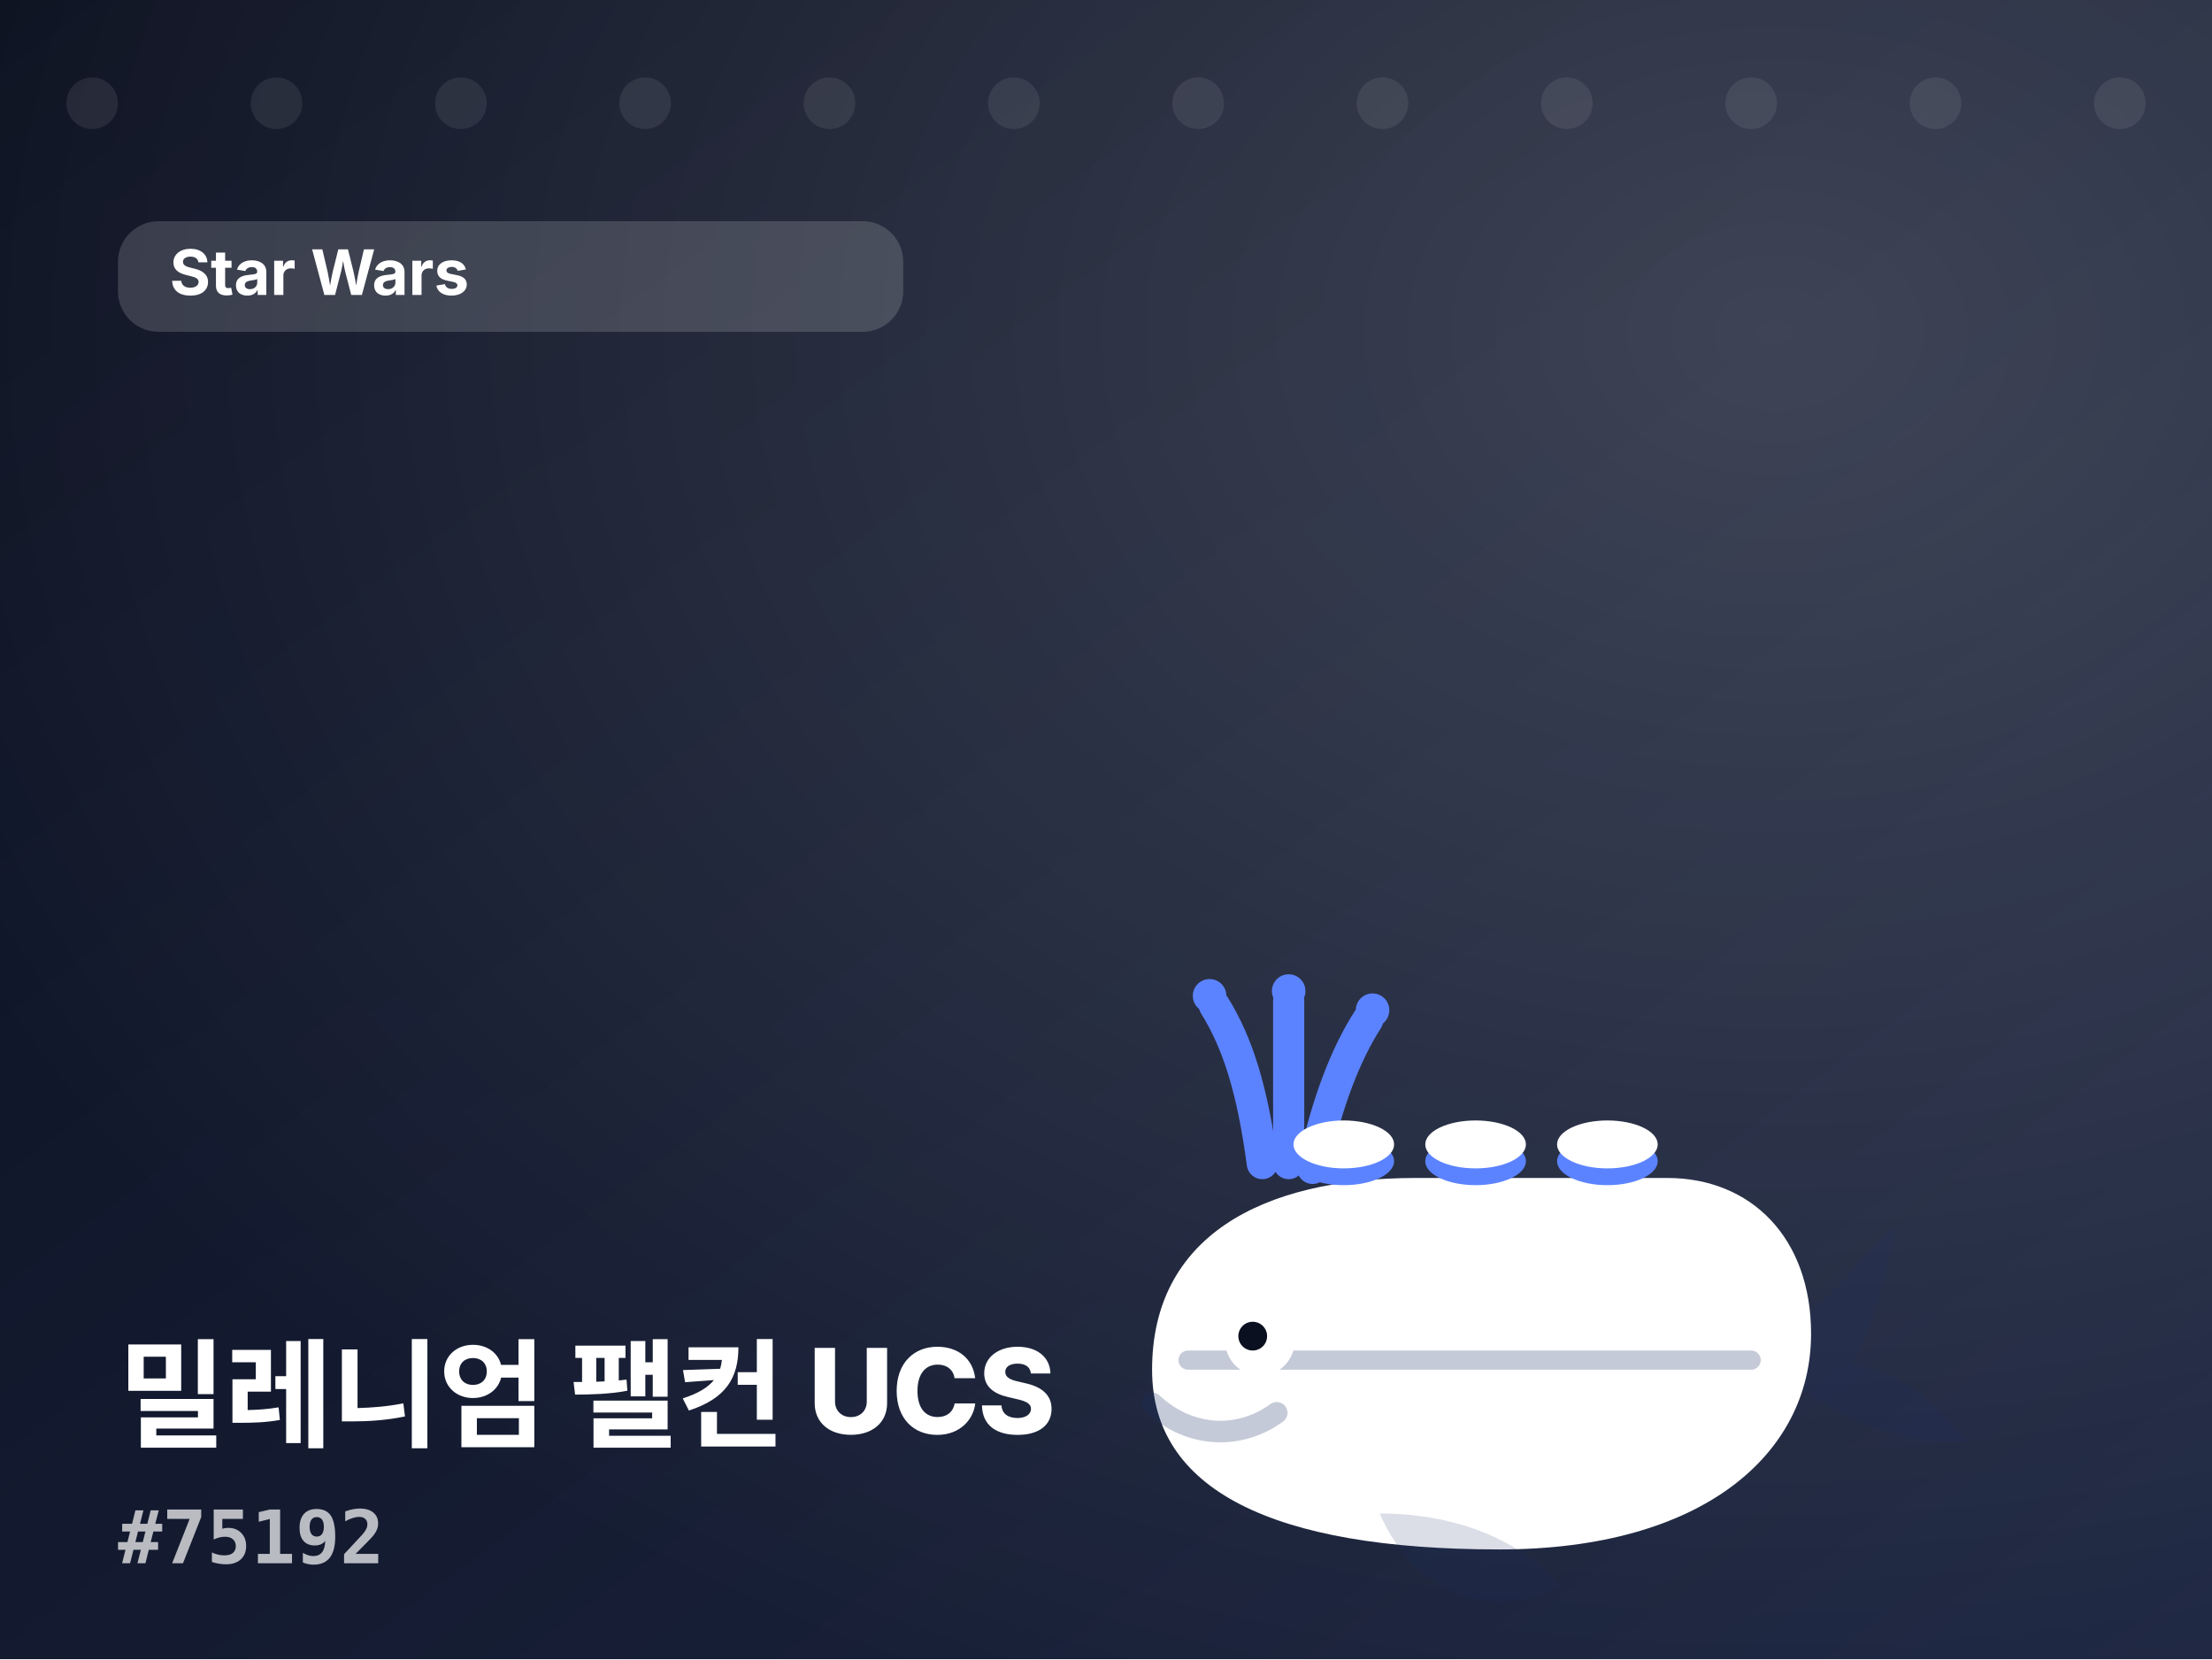
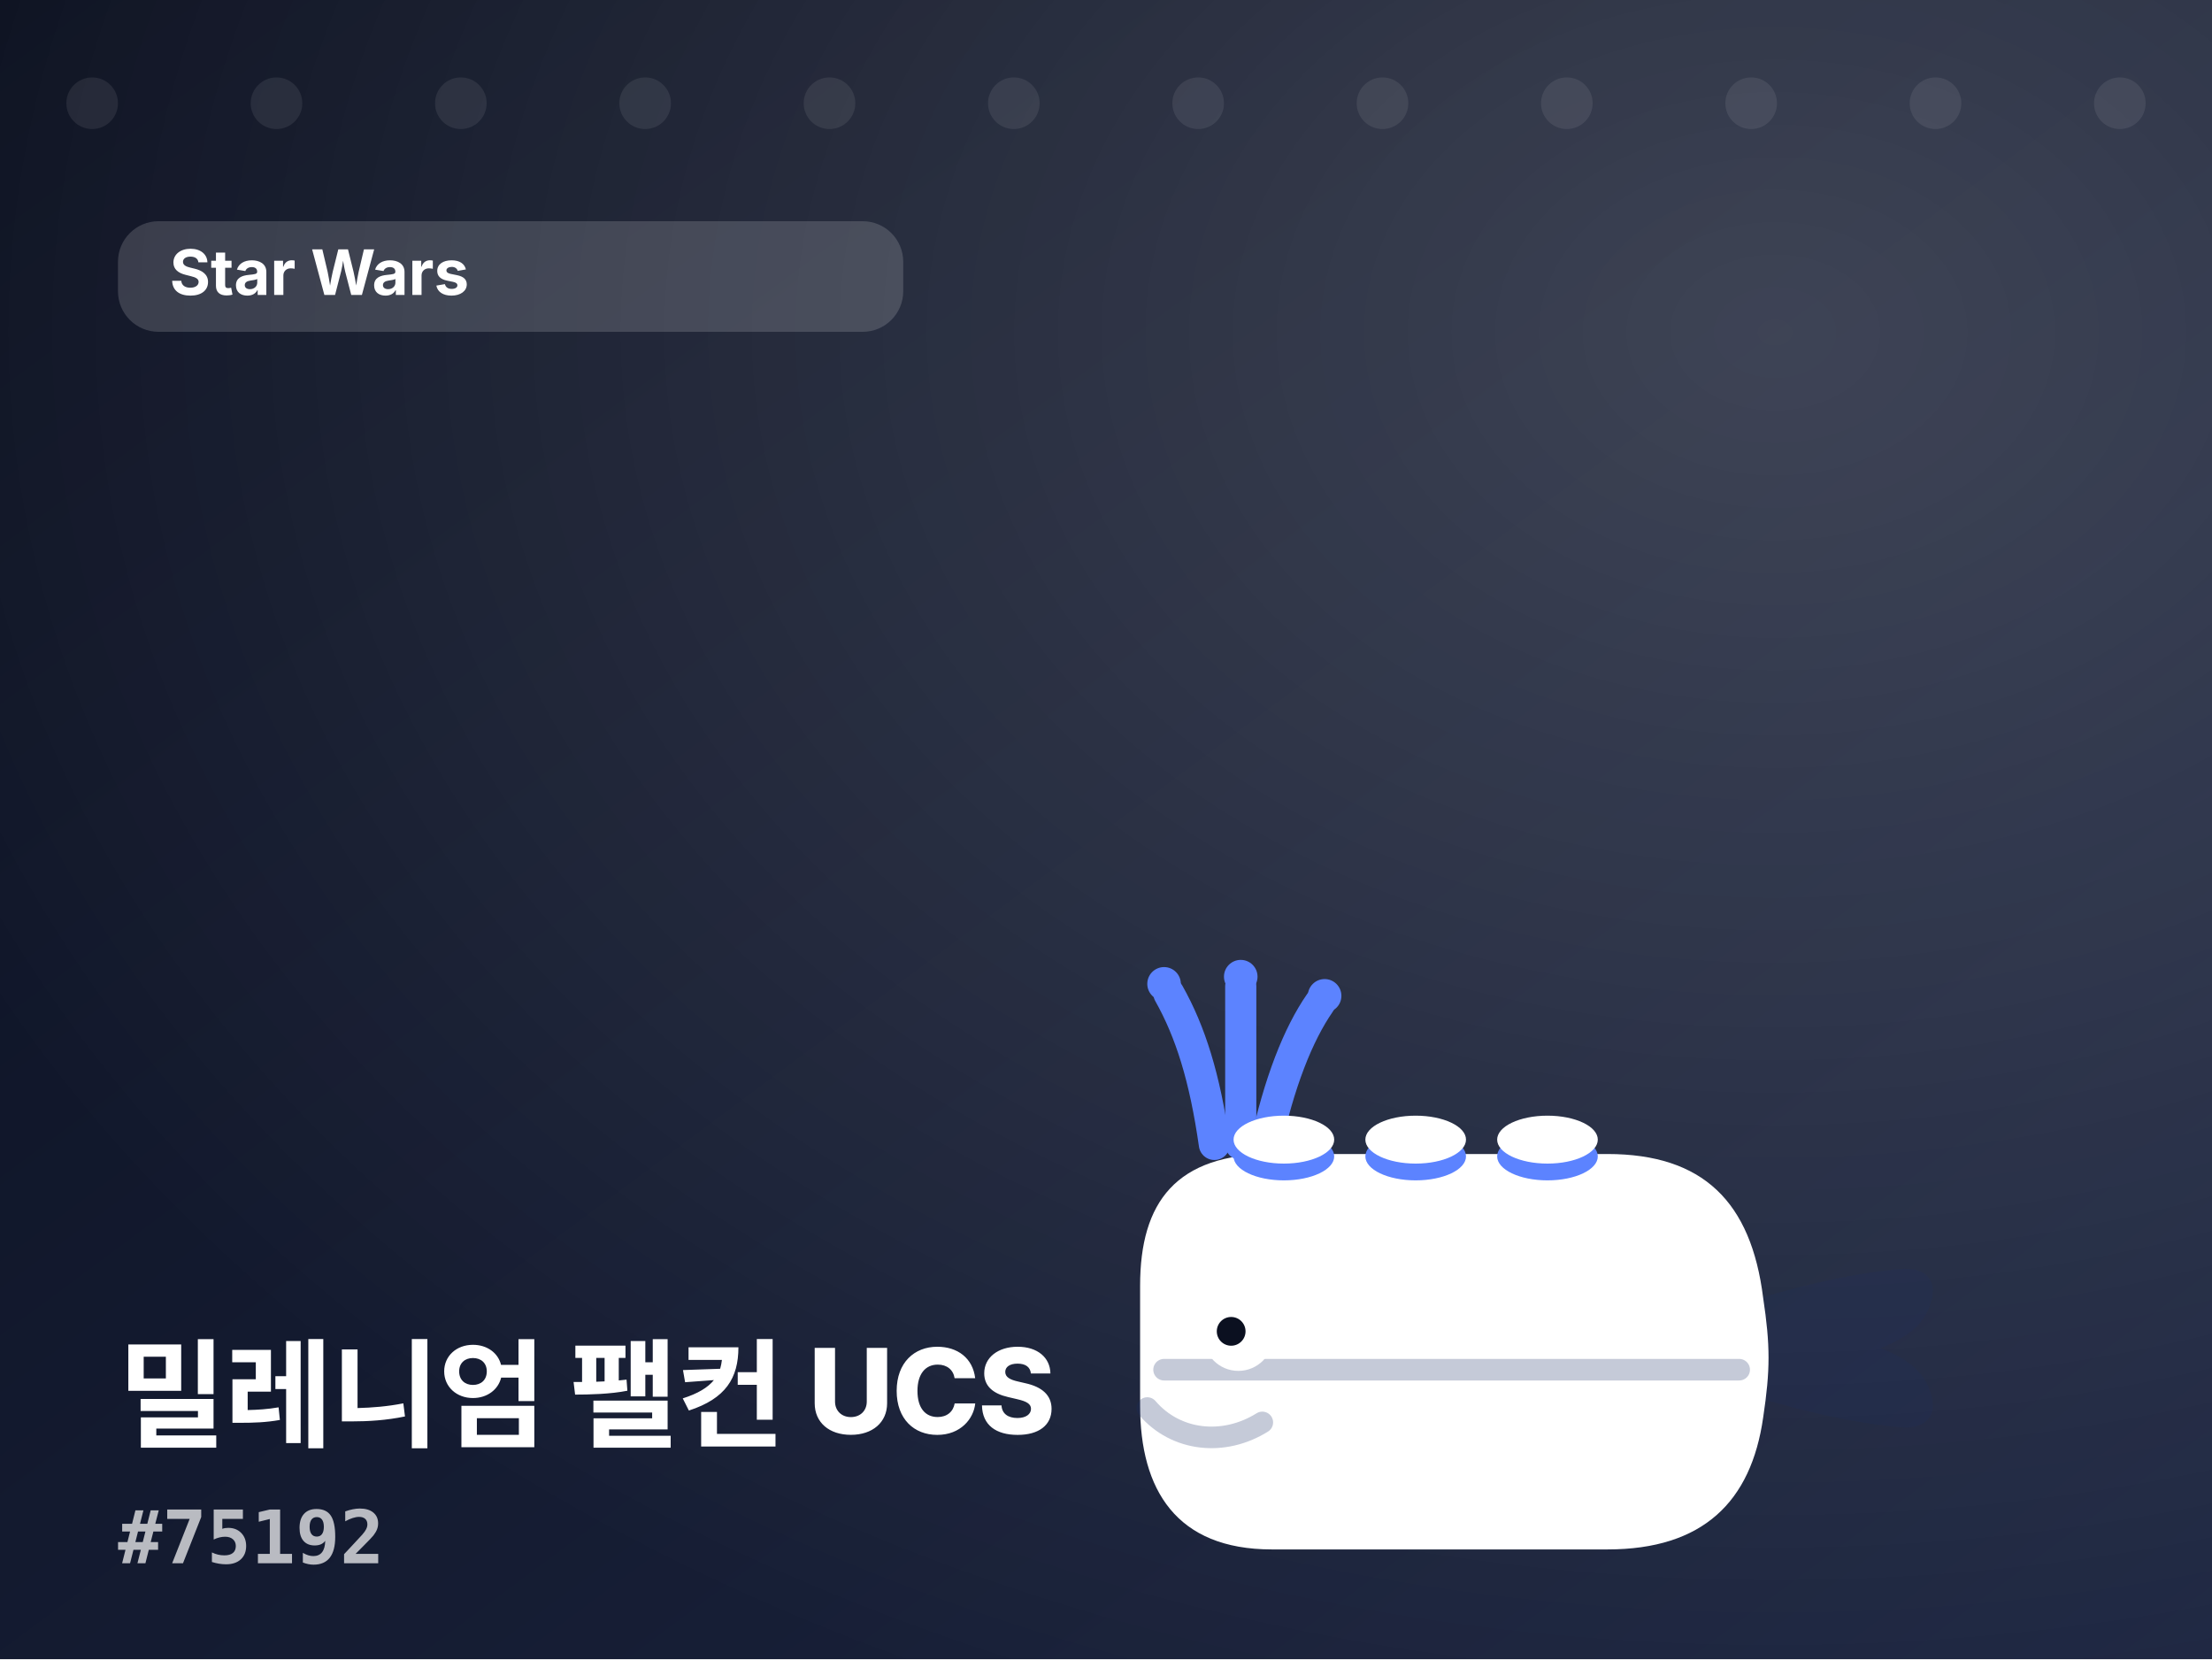
<svg xmlns="http://www.w3.org/2000/svg" viewBox="0 0 1200 900" width="1200" height="900" role="img" aria-label="밀레니엄 팰컨 UCS">
  <defs>
    <linearGradient id="bg" x1="0" y1="0" x2="1" y2="1">
      <stop offset="0" stop-color="#0b1020" />
      <stop offset="1" stop-color="#1c2540" />
    </linearGradient>
    <radialGradient id="glow" cx="0.8" cy="0.2" r="0.9">
      <stop offset="0" stop-color="#ffffff" stop-opacity="0.18" />
      <stop offset="1" stop-color="#ffffff" stop-opacity="0" />
    </radialGradient>
  </defs>
  <rect width="1200" height="900" fill="url(#bg)" />
  <rect width="1200" height="900" fill="url(#glow)" />
  <circle cx="50" cy="56" r="14" fill="#ffffff" opacity="0.08" />
  <circle cx="150" cy="56" r="14" fill="#ffffff" opacity="0.08" />
  <circle cx="250" cy="56" r="14" fill="#ffffff" opacity="0.08" />
  <circle cx="350" cy="56" r="14" fill="#ffffff" opacity="0.08" />
  <circle cx="450" cy="56" r="14" fill="#ffffff" opacity="0.08" />
  <circle cx="550" cy="56" r="14" fill="#ffffff" opacity="0.08" />
  <circle cx="650" cy="56" r="14" fill="#ffffff" opacity="0.08" />
  <circle cx="750" cy="56" r="14" fill="#ffffff" opacity="0.08" />
  <circle cx="850" cy="56" r="14" fill="#ffffff" opacity="0.08" />
  <circle cx="950" cy="56" r="14" fill="#ffffff" opacity="0.08" />
  <circle cx="1050" cy="56" r="14" fill="#ffffff" opacity="0.08" />
  <circle cx="1150" cy="56" r="14" fill="#ffffff" opacity="0.08" />
  <g transform="translate(560 470) scale(13)">
-     <path d="M30 20.5C32.5 19 34.5 16.5 36 15C35.6 17.5 35 19.3 34.2 20.8C36 21 37.6 22.2 39 24C36.5 24.2 34 23.2 31.8 21.6C31.2 22 30.6 22.2 30 22Z" fill="rgba(27,47,102,0.16)" />
-     <path d="M5 21C5 15.5 9.5 13 16 13L26.5 13C30 13 32.5 15.5 32.5 19.5C32.5 24.5 28 28.5 19.5 28.5C10 28.5 5 26 5 21Z" fill="#ffffff" />
-     <path d="M14.5 27C16 30.5 19.5 31.5 22 30C20.3 28 17.5 27 14.5 27Z" fill="rgba(27,47,102,0.16)" />
-     <path d="M6.5 20.6H30" stroke="rgba(27,47,102,0.25)" stroke-width="0.8" stroke-linecap="round" />
-     <path d="M5 22.4C6.6 23.9 8.7 23.9 10.2 22.8" stroke="rgba(27,47,102,0.25)" stroke-width="0.9" stroke-linecap="round" fill="none" />
+     <path d="M28.5 18.6C31.5 17.6 34 17 36.2 16.8C37.3 16.7 37.8 17.3 37.5 18.2C37.2 19.2 36.4 19.7 35.4 20.1C36.4 20.5 37.2 21 37.5 22C37.8 22.9 37.3 23.5 36.2 23.4C34 23.2 31.5 22.6 28.5 21.6Z" fill="rgba(27,47,102,0.16)" />
+     <path d="M10 12H24C28 12 30 14 30.5 18C30.8 20 30.8 21 30.5 23C30 26.5 28 28.5 24 28.5H10C6 28.5 4.5 26 4.5 22.5V17.5C4.5 14 6 12 10 12Z" fill="#ffffff" />
+     <path d="M5.5 21H29.5" stroke="rgba(27,47,102,0.25)" stroke-width="0.9" stroke-linecap="round" />
+     <path d="M4.8 22.6C6 24 8 24.2 9.6 23.2" stroke="rgba(27,47,102,0.25)" stroke-width="0.9" stroke-linecap="round" fill="none" />
    <g stroke="#5c83ff" stroke-width="1.3" stroke-linecap="round" fill="none">
-       <path d="M9.6 12.4C9.2 9.4 8.6 7.4 7.6 5.8" />
-       <path d="M10.7 12.4C10.7 9.6 10.7 7.4 10.7 5.6" />
-       <path d="M11.7 12.6C12.3 9.8 13.1 7.8 14 6.4" />
+       <path d="M7.6 11.6C7.2 8.8 6.6 6.9 5.7 5.3" />
+       <path d="M8.7 11.6C8.7 9 8.7 6.8 8.7 5" />
+       <path d="M9.7 11.8C10.3 9 11.1 7 12 5.7" />
    </g>
-     <circle cx="7.4" cy="5.4" r="0.7" fill="#5c83ff" />
-     <circle cx="10.7" cy="5.2" r="0.7" fill="#5c83ff" />
-     <circle cx="14.2" cy="6" r="0.7" fill="#5c83ff" />
-     <ellipse cx="13" cy="12.3" rx="2.1" ry="1" fill="#5c83ff" />
-     <ellipse cx="13" cy="11.6" rx="2.1" ry="1" fill="#ffffff" />
-     <ellipse cx="18.5" cy="12.3" rx="2.1" ry="1" fill="#5c83ff" />
-     <ellipse cx="18.5" cy="11.6" rx="2.1" ry="1" fill="#ffffff" />
-     <ellipse cx="24" cy="12.3" rx="2.1" ry="1" fill="#5c83ff" />
-     <ellipse cx="24" cy="11.6" rx="2.1" ry="1" fill="#ffffff" />
-     <circle cx="9.5" cy="19.8" r="1.45" fill="#ffffff" />
-     <circle cx="9.2" cy="19.6" r="0.6" fill="#0b1020" />
+     <circle cx="5.5" cy="4.9" r="0.7" fill="#5c83ff" />
+     <circle cx="8.7" cy="4.6" r="0.7" fill="#5c83ff" />
+     <circle cx="12.2" cy="5.4" r="0.7" fill="#5c83ff" />
+     <ellipse cx="10.5" cy="12.1" rx="2.1" ry="1" fill="#5c83ff" />
+     <ellipse cx="10.5" cy="11.4" rx="2.1" ry="1" fill="#ffffff" />
+     <ellipse cx="16" cy="12.1" rx="2.1" ry="1" fill="#5c83ff" />
+     <ellipse cx="16" cy="11.4" rx="2.1" ry="1" fill="#ffffff" />
+     <ellipse cx="21.5" cy="12.1" rx="2.1" ry="1" fill="#5c83ff" />
+     <ellipse cx="21.5" cy="11.4" rx="2.1" ry="1" fill="#ffffff" />
+     <circle cx="8.6" cy="19.6" r="1.45" fill="#ffffff" />
+     <circle cx="8.3" cy="19.4" r="0.6" fill="#0b1020" />
  </g>
  <g font-family="-apple-system, 'Apple SD Gothic Neo', 'Noto Sans KR', sans-serif">
    <rect x="64" y="120" rx="22" ry="22" width="426" height="60" fill="#ffffff" opacity="0.16" />
    <text x="92" y="160" font-size="34" font-weight="700" fill="#ffffff">Star Wars</text>
    <text x="64" y="780" font-size="64" font-weight="800" fill="#ffffff" letter-spacing="-1">밀레니엄 팰컨 UCS</text>
    <text x="64" y="848" font-size="40" font-weight="700" fill="#ffffff" opacity="0.7" font-family="'SF Mono', ui-monospace, monospace">#75192</text>
  </g>
</svg>
